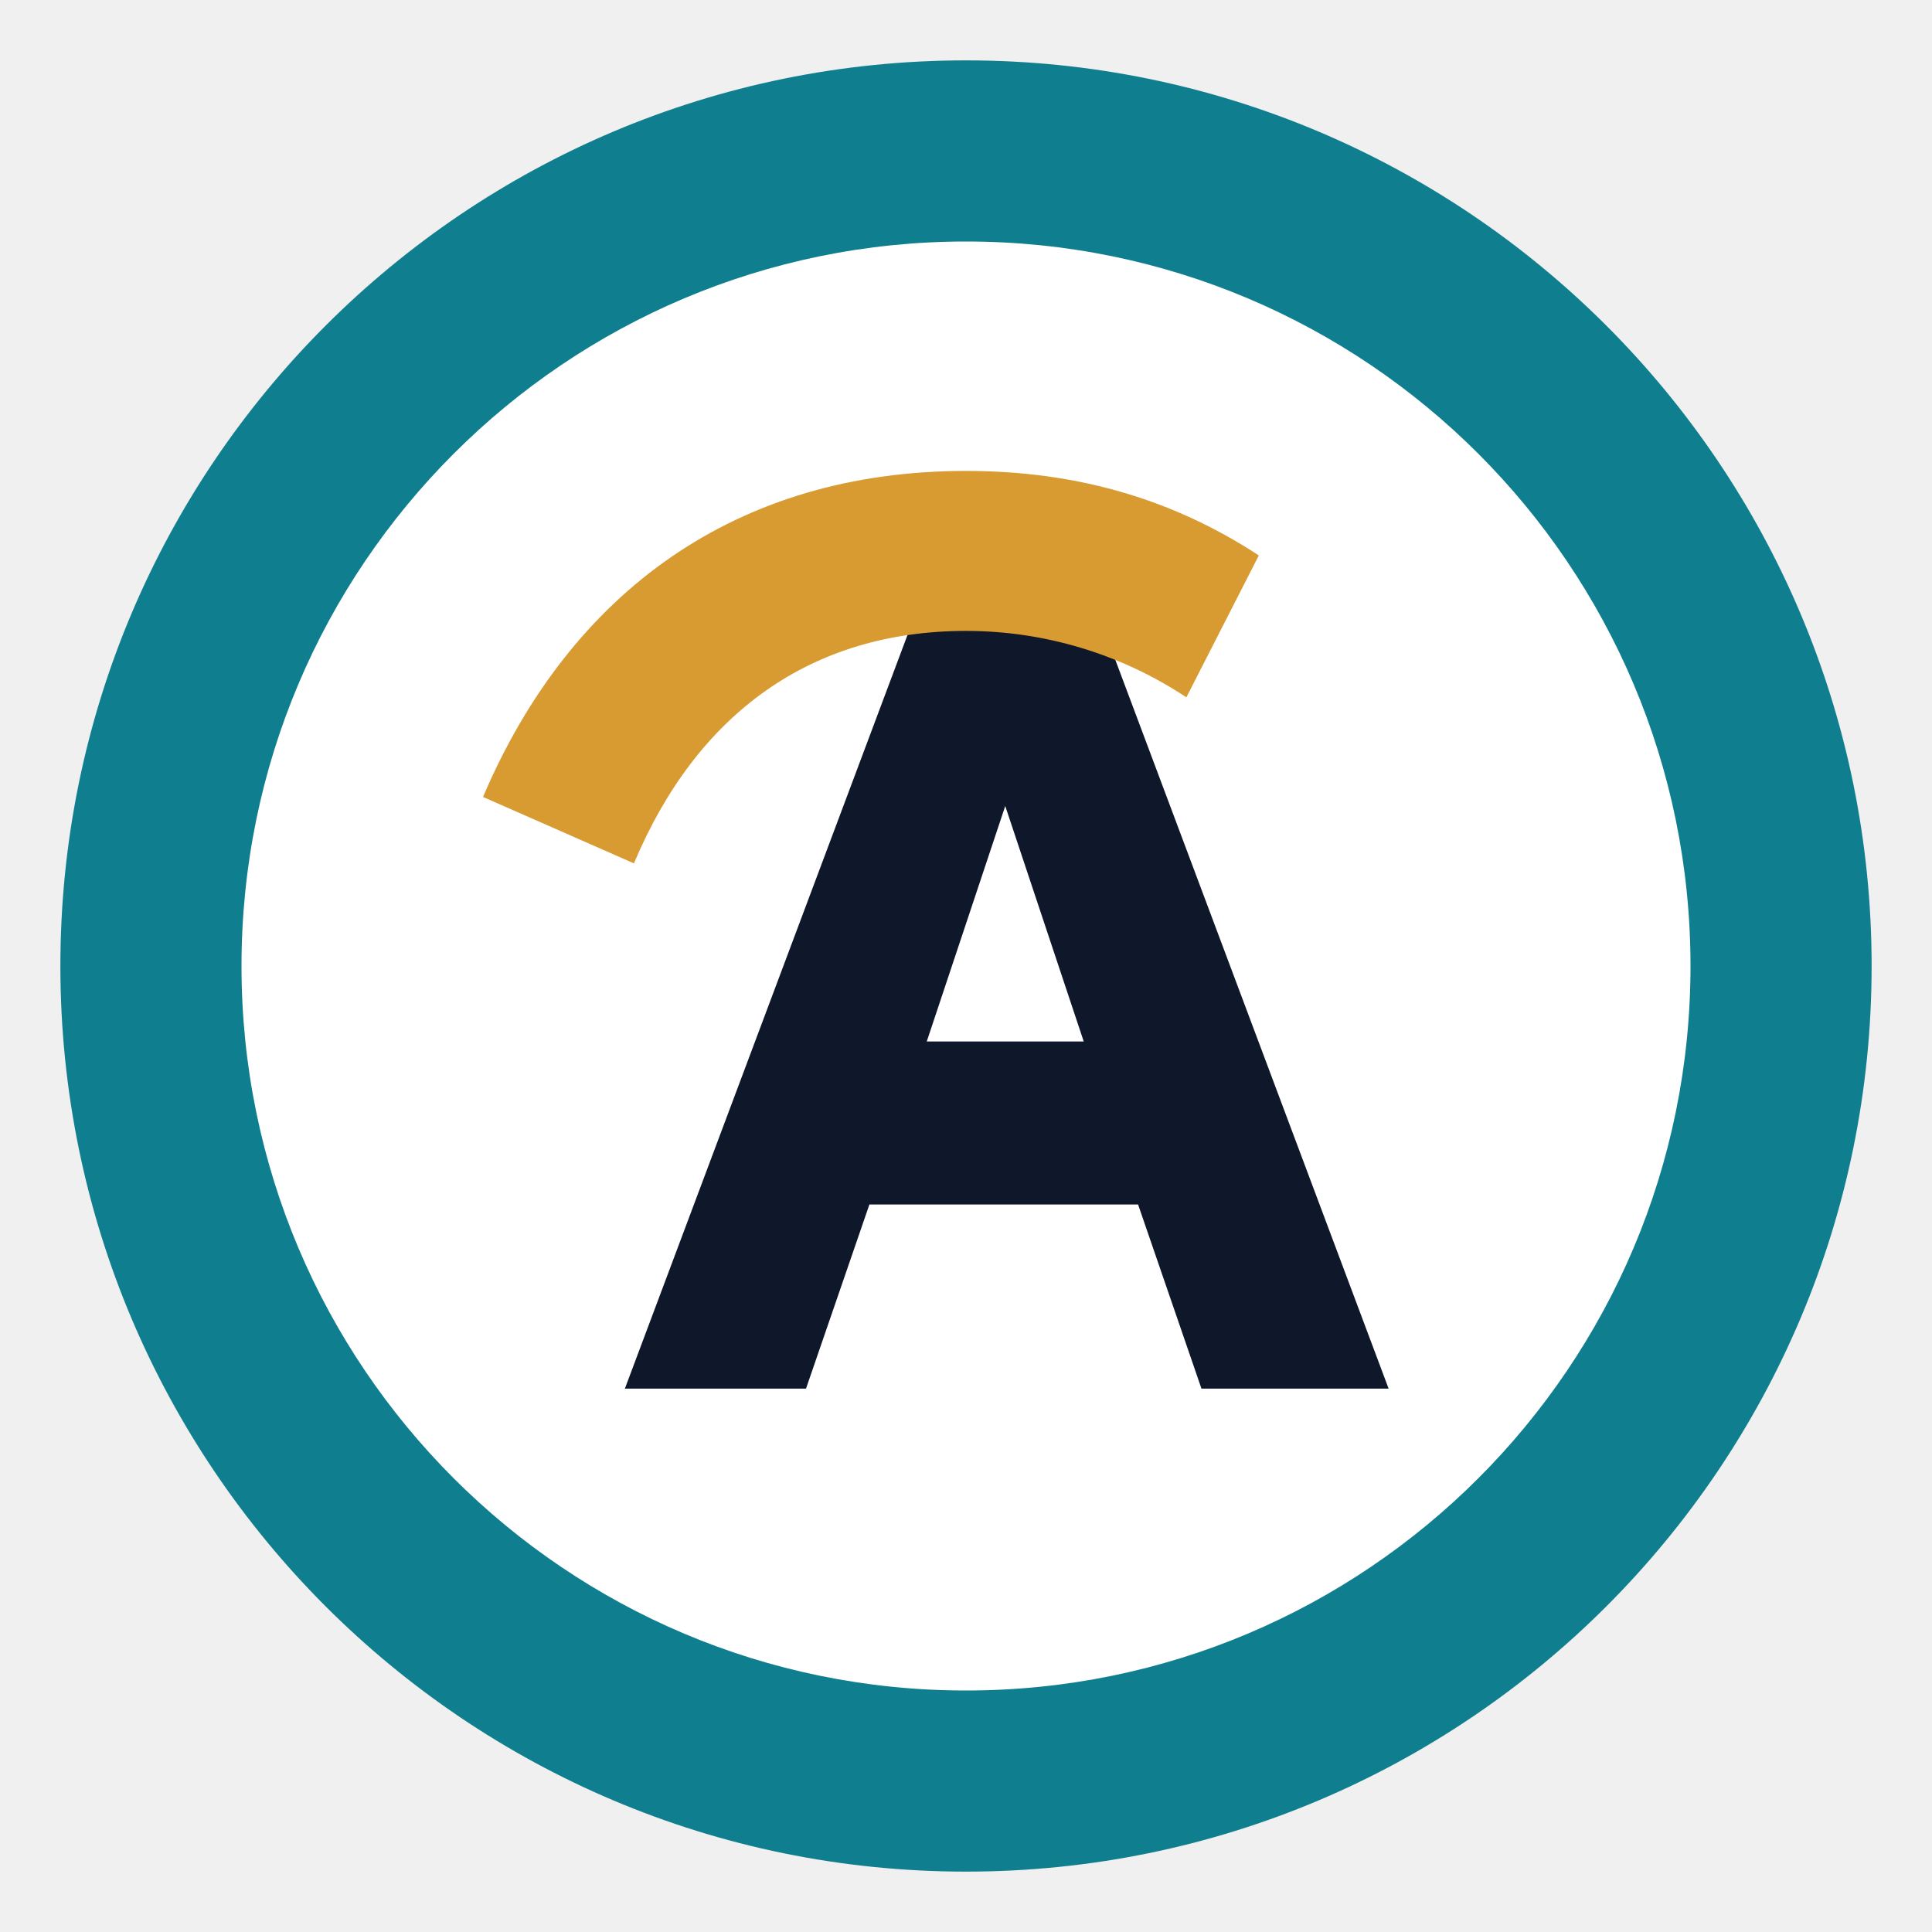
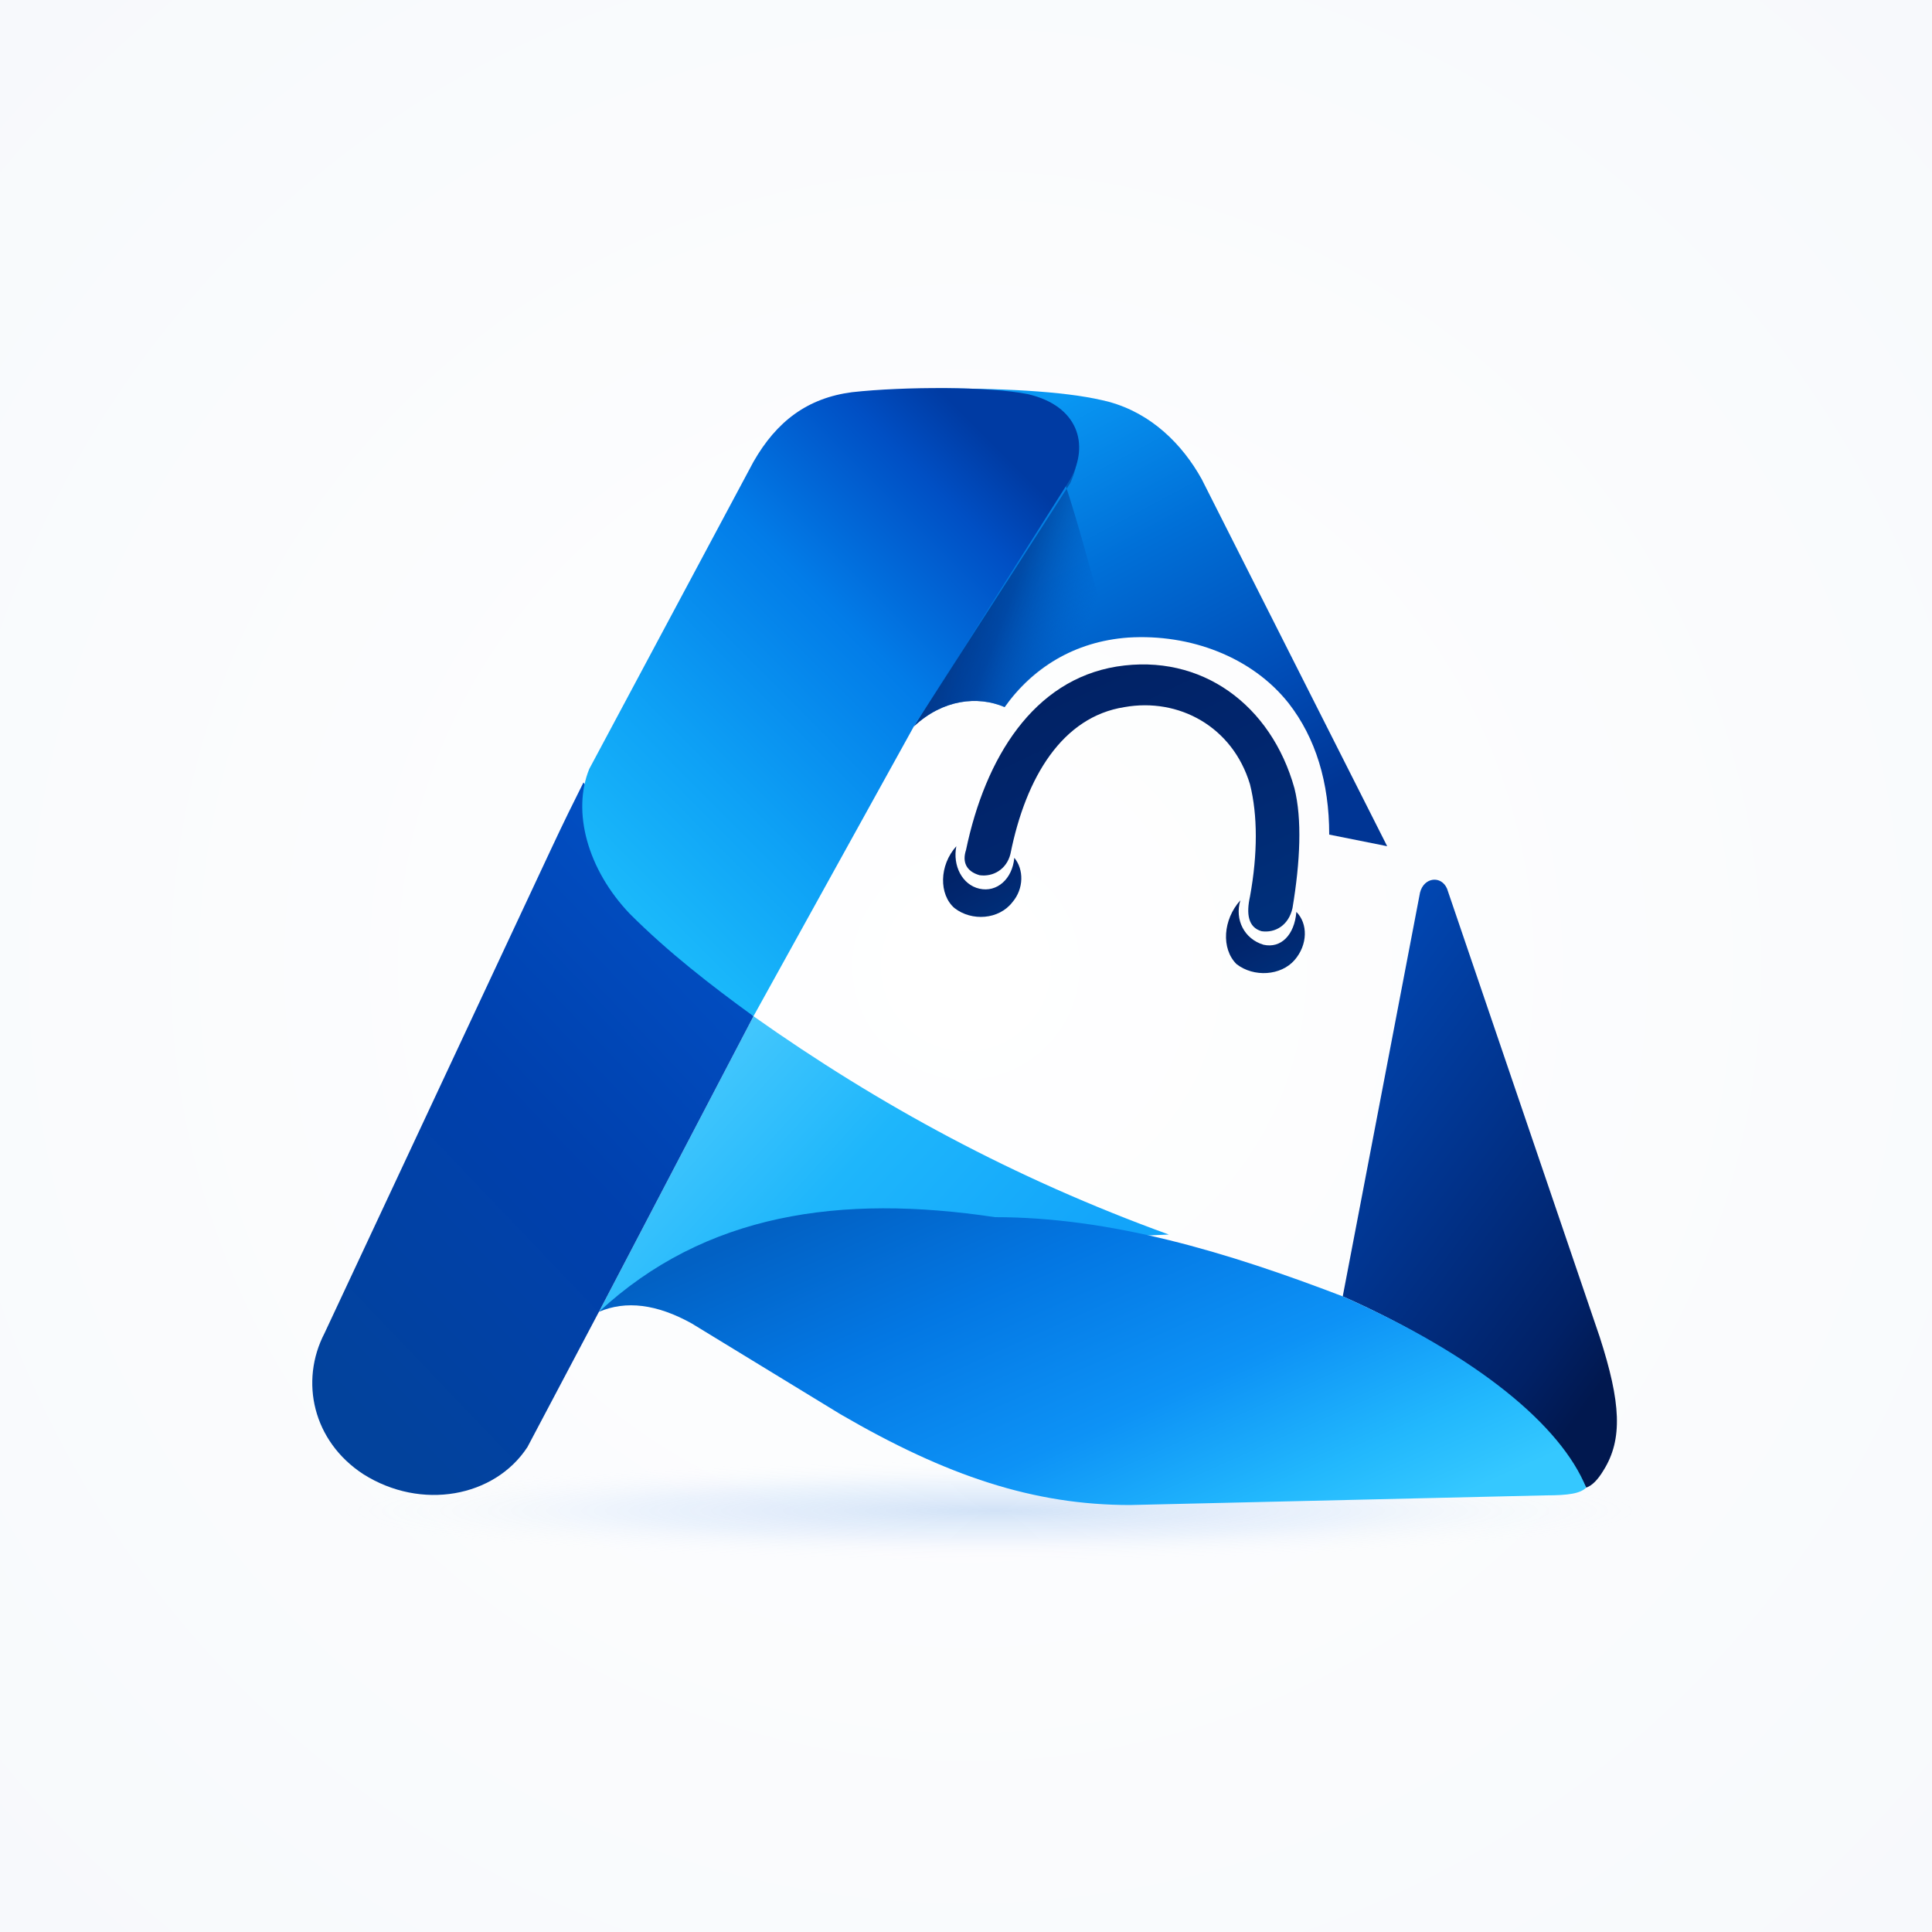
- <svg xmlns="http://www.w3.org/2000/svg" viewBox="0 0 64 64">
-   <circle cx="32" cy="32" r="30" fill="#0f7f8f" />
-   <circle cx="32" cy="32" r="24" fill="#ffffff" />
-   <path fill="#0f172a" d="M20.7 46 31.2 18h4.3L46 46h-6.2l-2.1-6.1H28.8L26.7 46h-6Zm10-11.5h5.2l-2.6-7.8-2.6 7.8Z" />
-   <path fill="#d89b32" d="M16 26.4c2.9-6.8 8.4-10.8 16-10.8 3.6 0 6.8.9 9.7 2.8l-2.4 4.7a13.2 13.2 0 0 0-7.3-2.2c-5.1 0-8.9 2.7-11 7.7L16 26.4Z" />
+ <svg xmlns="http://www.w3.org/2000/svg" viewBox="0 0 1000 1000" width="100%" height="100%">
+   <defs>
+     <radialGradient id="bgGrad" cx="50%" cy="50%" r="70%">
+       <stop offset="0%" stop-color="#ffffff" />
+       <stop offset="100%" stop-color="#f7f9fc" />
+     </radialGradient>
+     <radialGradient id="shadowGrad" cx="50%" cy="50%" r="50%">
+       <stop offset="0%" stop-color="#4a90e2" stop-opacity="0.24" />
+       <stop offset="55%" stop-color="#6ba8f0" stop-opacity="0.10" />
+       <stop offset="100%" stop-color="#ffffff" stop-opacity="0" />
+     </radialGradient>
+     <linearGradient id="upperRightWingGrad" x1="25%" y1="5%" x2="75%" y2="95%">
+       <stop offset="0%" stop-color="#0997f3" />
+       <stop offset="35%" stop-color="#0070d8" />
+       <stop offset="75%" stop-color="#004bb5" />
+       <stop offset="100%" stop-color="#003594" />
+     </linearGradient>
+     <linearGradient id="topFoldInnerShadow" x1="15%" y1="30%" x2="85%" y2="75%">
+       <stop offset="0%" stop-color="#031e5e" stop-opacity="0.95" />
+       <stop offset="55%" stop-color="#00338a" stop-opacity="0.65" />
+       <stop offset="100%" stop-color="#0052bd" stop-opacity="0" />
+     </linearGradient>
+     <linearGradient id="rightLegGrad" x1="20%" y1="5%" x2="75%" y2="95%">
+       <stop offset="0%" stop-color="#0147b3" />
+       <stop offset="45%" stop-color="#01338c" />
+       <stop offset="85%" stop-color="#012166" />
+       <stop offset="100%" stop-color="#01184f" />
+     </linearGradient>
+     <linearGradient id="bottomRibbonCyanGrad" x1="5%" y1="35%" x2="90%" y2="75%">
+       <stop offset="0%" stop-color="#48c9fd" />
+       <stop offset="45%" stop-color="#1eb6fb" />
+       <stop offset="100%" stop-color="#12a4fa" />
+     </linearGradient>
+     <linearGradient id="bottomRibbonWaveGrad" x1="5%" y1="25%" x2="95%" y2="85%">
+       <stop offset="0%" stop-color="#0261c4" />
+       <stop offset="28%" stop-color="#0377e3" />
+       <stop offset="60%" stop-color="#0d92f6" />
+       <stop offset="85%" stop-color="#22b8fd" />
+       <stop offset="100%" stop-color="#35c8ff" />
+     </linearGradient>
+     <linearGradient id="leftLegLowerGrad" x1="75%" y1="10%" x2="20%" y2="95%">
+       <stop offset="0%" stop-color="#014ec2" />
+       <stop offset="45%" stop-color="#0040ad" />
+       <stop offset="100%" stop-color="#02429c" />
+     </linearGradient>
+     <linearGradient id="upperLeftRibbonGrad" x1="15%" y1="92%" x2="82%" y2="8%">
+       <stop offset="0%" stop-color="#1cbcfb" />
+       <stop offset="28%" stop-color="#0ea2f6" />
+       <stop offset="62%" stop-color="#027ce8" />
+       <stop offset="88%" stop-color="#004fc4" />
+       <stop offset="100%" stop-color="#003ba3" />
+     </linearGradient>
+     <linearGradient id="handleGrad" x1="20%" y1="0%" x2="80%" y2="100%">
+       <stop offset="0%" stop-color="#012163" />
+       <stop offset="50%" stop-color="#01266e" />
+       <stop offset="100%" stop-color="#002f7a" />
+     </linearGradient>
+   </defs>
+   <rect width="1000" height="1000" fill="url(#bgGrad)" />
+   <ellipse cx="515" cy="782" rx="345" ry="26" fill="url(#shadowGrad)" />
+   <g id="upper-right-wing">
+     <path d="M 484 201              C 525 201, 555 203, 574 208              C 596 214, 612 230, 622 248              L 718 438              L 688 432              C 688 405, 681 382, 667 364              C 648 340, 616 328, 584 330              C 556 332, 534 346, 520 366              C 506 360, 488 362, 473 376              L 555 235              Z" fill="url(#upperRightWingGrad)" />
+     <path d="M 532 205              C 555 215, 563 230, 554 250              L 473 376              C 488 362, 506 360, 520 366              C 533 348, 552 335, 575 331              C 562 290, 552 240, 532 205 Z" fill="url(#topFoldInnerShadow)" />
+   </g>
+   <path id="right-leg" d="M 735 462            C 737 454, 746 453, 749 460            L 828 692            C 839 726, 840 745, 830 761            C 827 766, 824 769, 821 770            C 805 739, 765 702, 695 671            Z" fill="url(#rightLegGrad)" />
+   <g id="bottom-ribbon">
+     <path d="M 390 526              C 455 572, 525 610, 605 639              L 535 642              C 465 620, 385 622, 310 679              Z" fill="url(#bottomRibbonCyanGrad)" />
+     <path d="M 310 679              C 365 628, 435 618, 515 630              C 575 630, 635 648, 695 671              C 765 702, 808 738, 821 770              C 818 773, 812 774, 800 774              L 585 779              C 535 779, 490 764, 435 732              L 358 685              C 340 675, 324 673, 310 679              Z" fill="url(#bottomRibbonWaveGrad)" />
+   </g>
+   <path id="left-leg-lower" d="M 302 405            L 390 526            L 310 679            L 273 749            C 256 775, 218 782, 188 763            C 162 746, 155 715, 168 690            L 285 440            C 292 425, 297 415, 302 405            Z" fill="url(#leftLegLowerGrad)" />
+   <path id="upper-left-ribbon" d="M 305 398            C 296 420, 304 450, 326 473            C 346 493, 368 510, 390 526            L 473 376            L 554 248            C 564 230, 558 210, 532 204            C 512 200, 468 200, 441 203            C 418 206, 402 218, 390 239            L 305 398            Z" fill="url(#upperLeftRibbonGrad)" />
+   <g id="bag-handle" fill="url(#handleGrad)">
+     <path d="M 500 440              C 510 392, 535 352, 578 345              C 622 338, 658 365, 670 408              C 674 424, 673 446, 669 470              C 667 479, 660 483, 653 482              C 646 480, 645 473, 647 464              C 651 442, 651 422, 647 406              C 638 376, 610 361, 582 366              C 550 371, 531 402, 523 442              C 521 450, 514 454, 507 453              C 500 451, 498 446, 500 440 Z" />
+     <path d="M 495 438              C 493 448, 498 458, 507 460              C 516 462, 524 455, 525 444              C 530 450, 530 460, 524 467              C 517 476, 503 477, 494 470              C 486 463, 486 448, 495 438 Z" />
+     <path d="M 642 466              C 639 476, 644 486, 654 489              C 663 491, 670 484, 671 472              C 677 478, 677 489, 670 497              C 663 505, 649 506, 640 499              C 632 491, 633 476, 642 466 Z" />
+   </g>
</svg>
